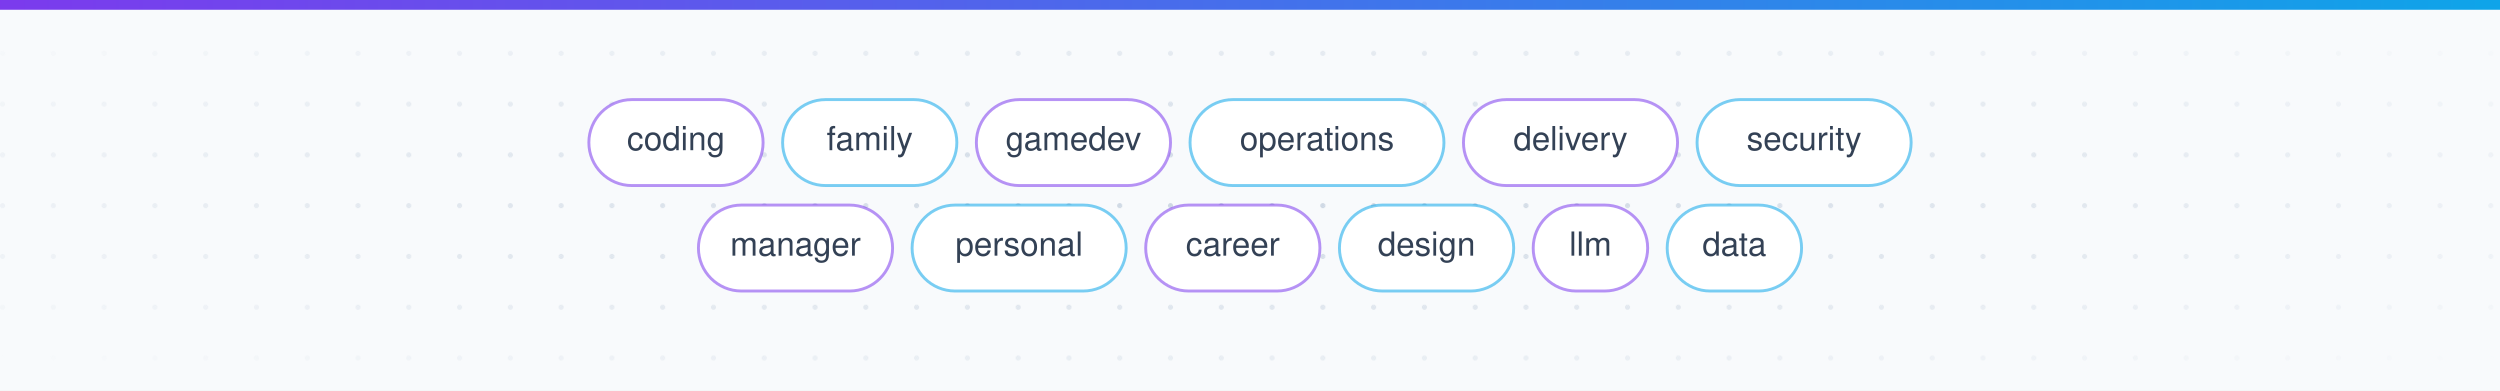
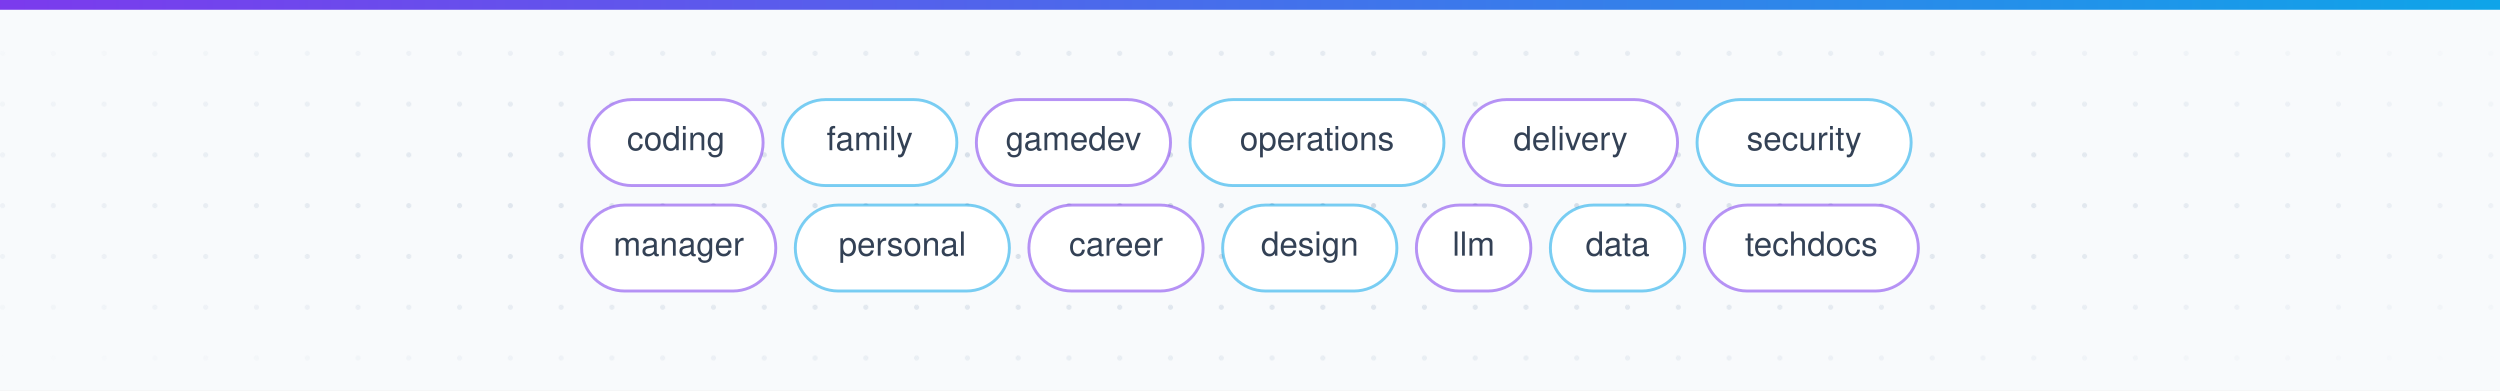
- <svg xmlns="http://www.w3.org/2000/svg" width="1280" height="200" viewBox="0 0 1280 200" role="img" aria-label="The twelve plugins: coding, family, gamedev, operations, delivery, security, manager, personal, career, design, llm and data">
+ <svg xmlns="http://www.w3.org/2000/svg" width="1280" height="200" viewBox="0 0 1280 200" role="img" aria-label="The thirteen plugins: coding, family, gamedev, operations, delivery, security, manager, personal, career, design, llm, data and techdocs">
  <defs>
    <pattern id="grid" width="26" height="26" patternUnits="userSpaceOnUse">
      <circle cx="1.3" cy="1.3" r="1.3" fill="#cbd5e1" />
    </pattern>
    <radialGradient id="fade" cx="50%" cy="50%" r="65%">
      <stop offset="0%" stop-color="#ffffff" stop-opacity="1" />
      <stop offset="100%" stop-color="#ffffff" stop-opacity="0" />
    </radialGradient>
    <mask id="fadeMask">
      <rect width="1280" height="200" fill="url(#fade)" />
    </mask>
    <linearGradient id="accent" x1="0" y1="0" x2="1" y2="0">
      <stop offset="0" stop-color="#7c3aed" />
      <stop offset="1" stop-color="#0ea5e9" />
    </linearGradient>
  </defs>
  <rect width="1280" height="200" fill="#f8fafc" />
  <g mask="url(#fadeMask)">
    <rect width="1280" height="200" fill="url(#grid)" />
  </g>
  <rect x="0" y="0" width="1280" height="5" fill="url(#accent)" />
  <rect x="301.5" y="51.0" width="89.2" height="44" rx="22" fill="#ffffff" stroke="#7c3aed" stroke-opacity="0.55" stroke-width="1.5" />
  <text x="346.1" y="73.0" text-anchor="middle" dominant-baseline="central" font-family="-apple-system, BlinkMacSystemFont, 'Segoe UI', Helvetica, Arial, sans-serif" font-size="17" font-weight="500" fill="#334155">coding</text>
  <rect x="400.7" y="51.0" width="89.2" height="44" rx="22" fill="#ffffff" stroke="#0ea5e9" stroke-opacity="0.55" stroke-width="1.5" />
  <text x="445.3" y="73.0" text-anchor="middle" dominant-baseline="central" font-family="-apple-system, BlinkMacSystemFont, 'Segoe UI', Helvetica, Arial, sans-serif" font-size="17" font-weight="500" fill="#334155">family</text>
  <rect x="499.9" y="51.0" width="99.4" height="44" rx="22" fill="#ffffff" stroke="#7c3aed" stroke-opacity="0.55" stroke-width="1.5" />
  <text x="549.6" y="73.0" text-anchor="middle" dominant-baseline="central" font-family="-apple-system, BlinkMacSystemFont, 'Segoe UI', Helvetica, Arial, sans-serif" font-size="17" font-weight="500" fill="#334155">gamedev</text>
  <rect x="609.3" y="51.0" width="130.0" height="44" rx="22" fill="#ffffff" stroke="#0ea5e9" stroke-opacity="0.55" stroke-width="1.5" />
  <text x="674.3" y="73.0" text-anchor="middle" dominant-baseline="central" font-family="-apple-system, BlinkMacSystemFont, 'Segoe UI', Helvetica, Arial, sans-serif" font-size="17" font-weight="500" fill="#334155">operations</text>
  <rect x="749.3" y="51.0" width="109.6" height="44" rx="22" fill="#ffffff" stroke="#7c3aed" stroke-opacity="0.55" stroke-width="1.5" />
  <text x="804.1" y="73.0" text-anchor="middle" dominant-baseline="central" font-family="-apple-system, BlinkMacSystemFont, 'Segoe UI', Helvetica, Arial, sans-serif" font-size="17" font-weight="500" fill="#334155">delivery</text>
  <rect x="868.9" y="51.0" width="109.6" height="44" rx="22" fill="#ffffff" stroke="#0ea5e9" stroke-opacity="0.55" stroke-width="1.5" />
  <text x="923.7" y="73.0" text-anchor="middle" dominant-baseline="central" font-family="-apple-system, BlinkMacSystemFont, 'Segoe UI', Helvetica, Arial, sans-serif" font-size="17" font-weight="500" fill="#334155">security</text>
-   <rect x="357.6" y="105.0" width="99.4" height="44" rx="22" fill="#ffffff" stroke="#7c3aed" stroke-opacity="0.55" stroke-width="1.5" />
-   <text x="407.3" y="127.0" text-anchor="middle" dominant-baseline="central" font-family="-apple-system, BlinkMacSystemFont, 'Segoe UI', Helvetica, Arial, sans-serif" font-size="17" font-weight="500" fill="#334155">manager</text>
-   <rect x="467.0" y="105.0" width="109.6" height="44" rx="22" fill="#ffffff" stroke="#0ea5e9" stroke-opacity="0.55" stroke-width="1.5" />
-   <text x="521.8" y="127.0" text-anchor="middle" dominant-baseline="central" font-family="-apple-system, BlinkMacSystemFont, 'Segoe UI', Helvetica, Arial, sans-serif" font-size="17" font-weight="500" fill="#334155">personal</text>
-   <rect x="586.6" y="105.0" width="89.2" height="44" rx="22" fill="#ffffff" stroke="#7c3aed" stroke-opacity="0.55" stroke-width="1.5" />
-   <text x="631.2" y="127.0" text-anchor="middle" dominant-baseline="central" font-family="-apple-system, BlinkMacSystemFont, 'Segoe UI', Helvetica, Arial, sans-serif" font-size="17" font-weight="500" fill="#334155">career</text>
-   <rect x="685.8" y="105.0" width="89.2" height="44" rx="22" fill="#ffffff" stroke="#0ea5e9" stroke-opacity="0.55" stroke-width="1.5" />
-   <text x="730.4" y="127.0" text-anchor="middle" dominant-baseline="central" font-family="-apple-system, BlinkMacSystemFont, 'Segoe UI', Helvetica, Arial, sans-serif" font-size="17" font-weight="500" fill="#334155">design</text>
-   <rect x="785.0" y="105.0" width="58.6" height="44" rx="22" fill="#ffffff" stroke="#7c3aed" stroke-opacity="0.55" stroke-width="1.5" />
-   <text x="814.3" y="127.0" text-anchor="middle" dominant-baseline="central" font-family="-apple-system, BlinkMacSystemFont, 'Segoe UI', Helvetica, Arial, sans-serif" font-size="17" font-weight="500" fill="#334155">llm</text>
-   <rect x="853.6" y="105.0" width="68.8" height="44" rx="22" fill="#ffffff" stroke="#0ea5e9" stroke-opacity="0.55" stroke-width="1.5" />
-   <text x="888.0" y="127.0" text-anchor="middle" dominant-baseline="central" font-family="-apple-system, BlinkMacSystemFont, 'Segoe UI', Helvetica, Arial, sans-serif" font-size="17" font-weight="500" fill="#334155">data</text>
+   <rect x="297.8" y="105.0" width="99.4" height="44" rx="22" fill="#ffffff" stroke="#7c3aed" stroke-opacity="0.55" stroke-width="1.5" />
+   <text x="347.5" y="127.0" text-anchor="middle" dominant-baseline="central" font-family="-apple-system, BlinkMacSystemFont, 'Segoe UI', Helvetica, Arial, sans-serif" font-size="17" font-weight="500" fill="#334155">manager</text>
+   <rect x="407.2" y="105.0" width="109.6" height="44" rx="22" fill="#ffffff" stroke="#0ea5e9" stroke-opacity="0.55" stroke-width="1.5" />
+   <text x="462.0" y="127.0" text-anchor="middle" dominant-baseline="central" font-family="-apple-system, BlinkMacSystemFont, 'Segoe UI', Helvetica, Arial, sans-serif" font-size="17" font-weight="500" fill="#334155">personal</text>
+   <rect x="526.8" y="105.0" width="89.2" height="44" rx="22" fill="#ffffff" stroke="#7c3aed" stroke-opacity="0.55" stroke-width="1.5" />
+   <text x="571.4" y="127.0" text-anchor="middle" dominant-baseline="central" font-family="-apple-system, BlinkMacSystemFont, 'Segoe UI', Helvetica, Arial, sans-serif" font-size="17" font-weight="500" fill="#334155">career</text>
+   <rect x="626.0" y="105.0" width="89.2" height="44" rx="22" fill="#ffffff" stroke="#0ea5e9" stroke-opacity="0.55" stroke-width="1.5" />
+   <text x="670.6" y="127.0" text-anchor="middle" dominant-baseline="central" font-family="-apple-system, BlinkMacSystemFont, 'Segoe UI', Helvetica, Arial, sans-serif" font-size="17" font-weight="500" fill="#334155">design</text>
+   <rect x="725.2" y="105.0" width="58.6" height="44" rx="22" fill="#ffffff" stroke="#7c3aed" stroke-opacity="0.55" stroke-width="1.5" />
+   <text x="754.5" y="127.0" text-anchor="middle" dominant-baseline="central" font-family="-apple-system, BlinkMacSystemFont, 'Segoe UI', Helvetica, Arial, sans-serif" font-size="17" font-weight="500" fill="#334155">llm</text>
+   <rect x="793.8" y="105.0" width="68.8" height="44" rx="22" fill="#ffffff" stroke="#0ea5e9" stroke-opacity="0.55" stroke-width="1.5" />
+   <text x="828.2" y="127.0" text-anchor="middle" dominant-baseline="central" font-family="-apple-system, BlinkMacSystemFont, 'Segoe UI', Helvetica, Arial, sans-serif" font-size="17" font-weight="500" fill="#334155">data</text>
+   <rect x="872.6" y="105.0" width="109.6" height="44" rx="22" fill="#ffffff" stroke="#7c3aed" stroke-opacity="0.55" stroke-width="1.5" />
+   <text x="927.4" y="127.0" text-anchor="middle" dominant-baseline="central" font-family="-apple-system, BlinkMacSystemFont, 'Segoe UI', Helvetica, Arial, sans-serif" font-size="17" font-weight="500" fill="#334155">techdocs</text>
</svg>
